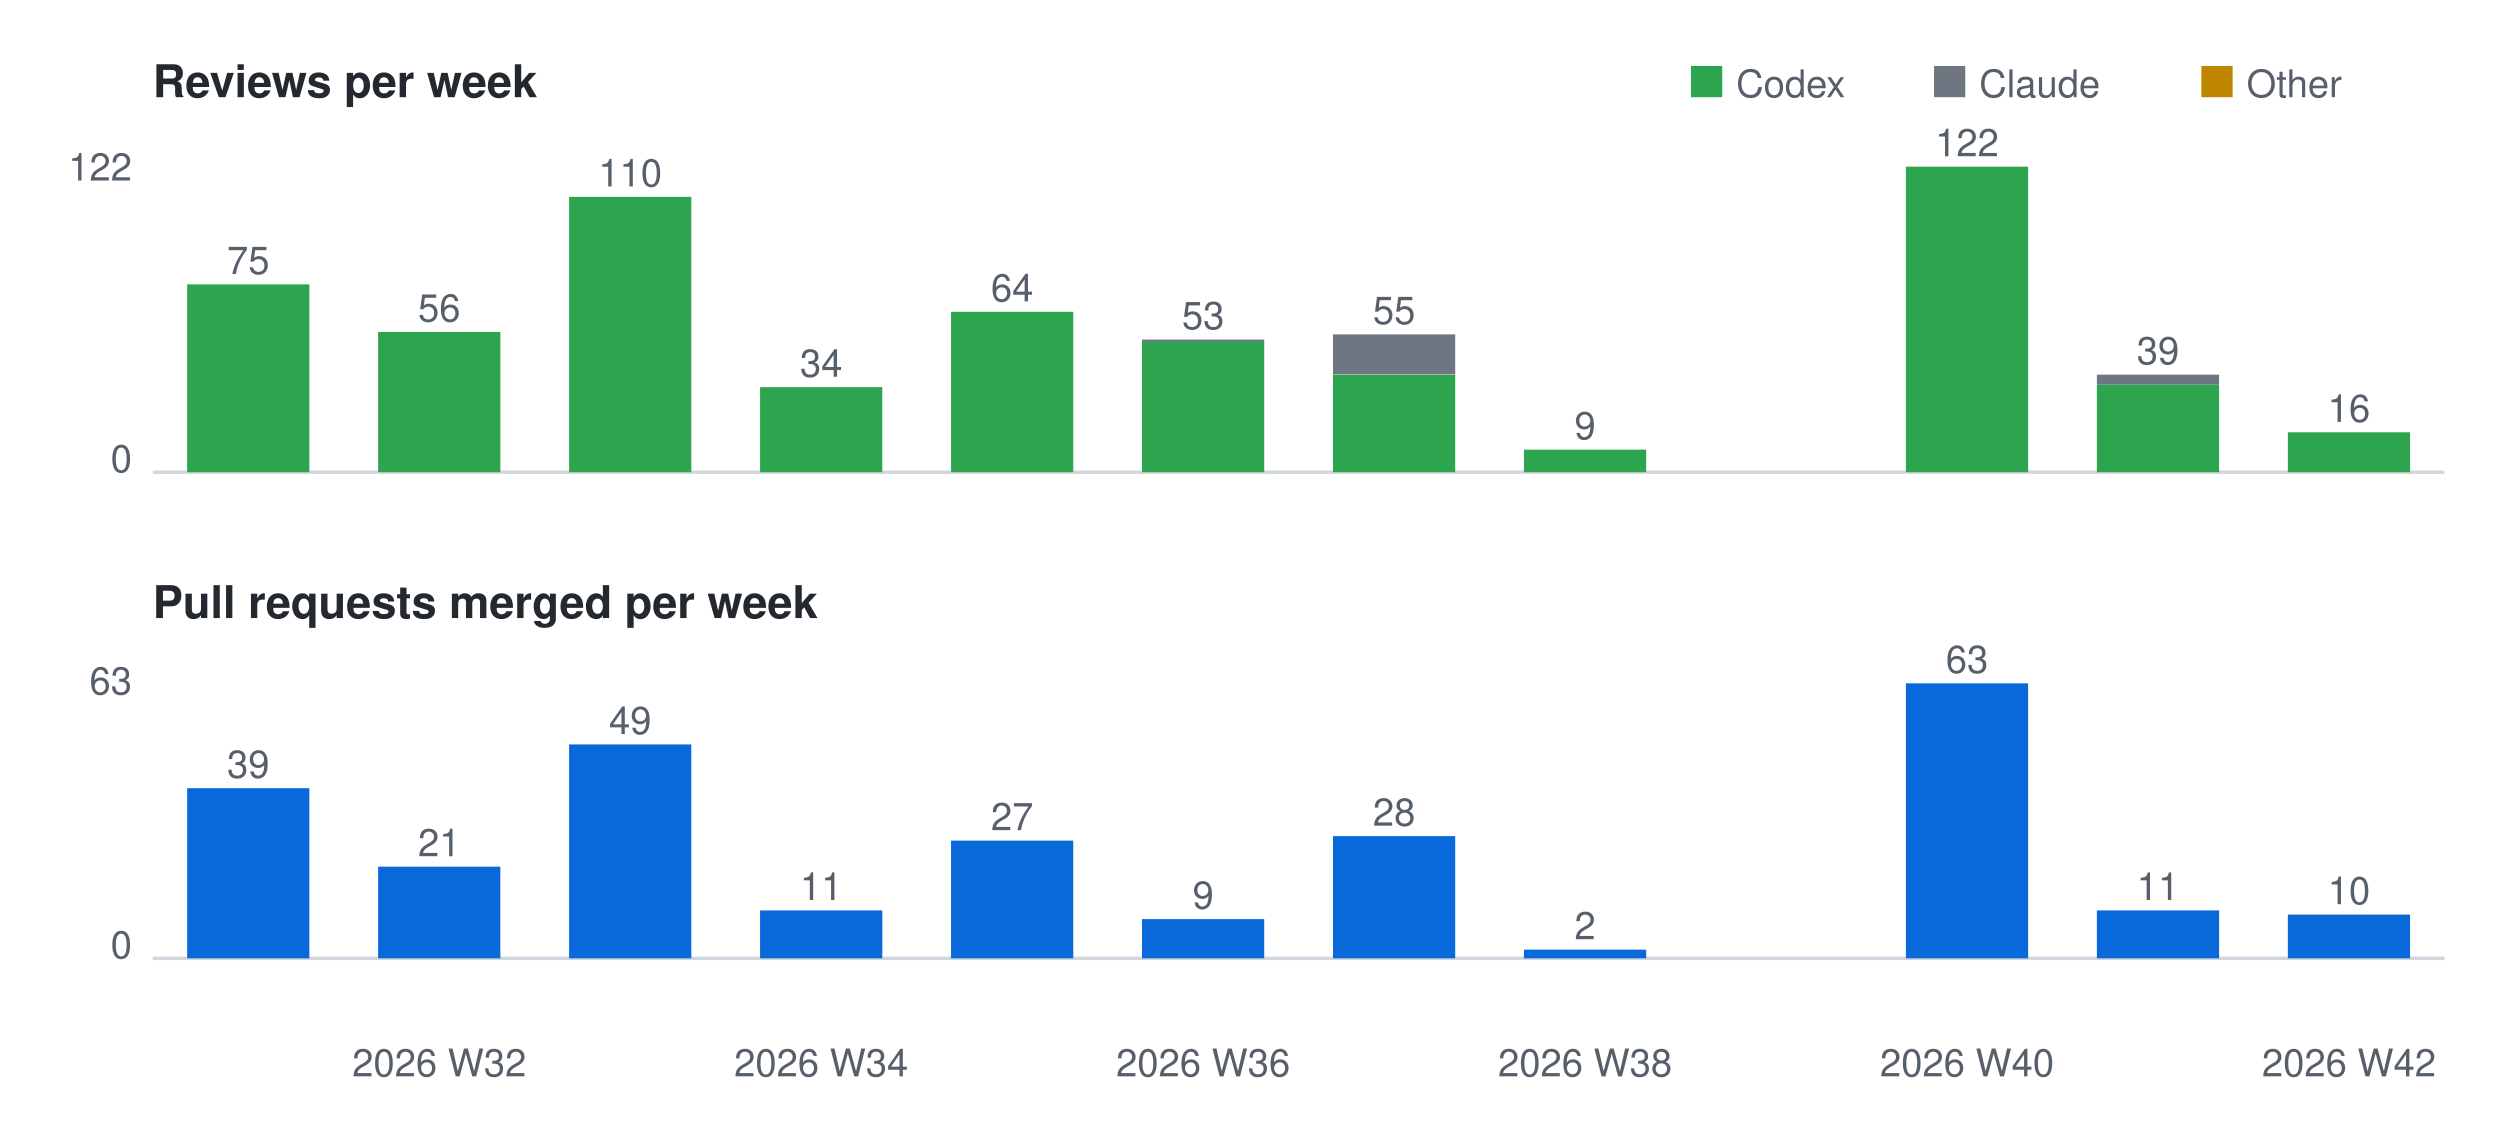
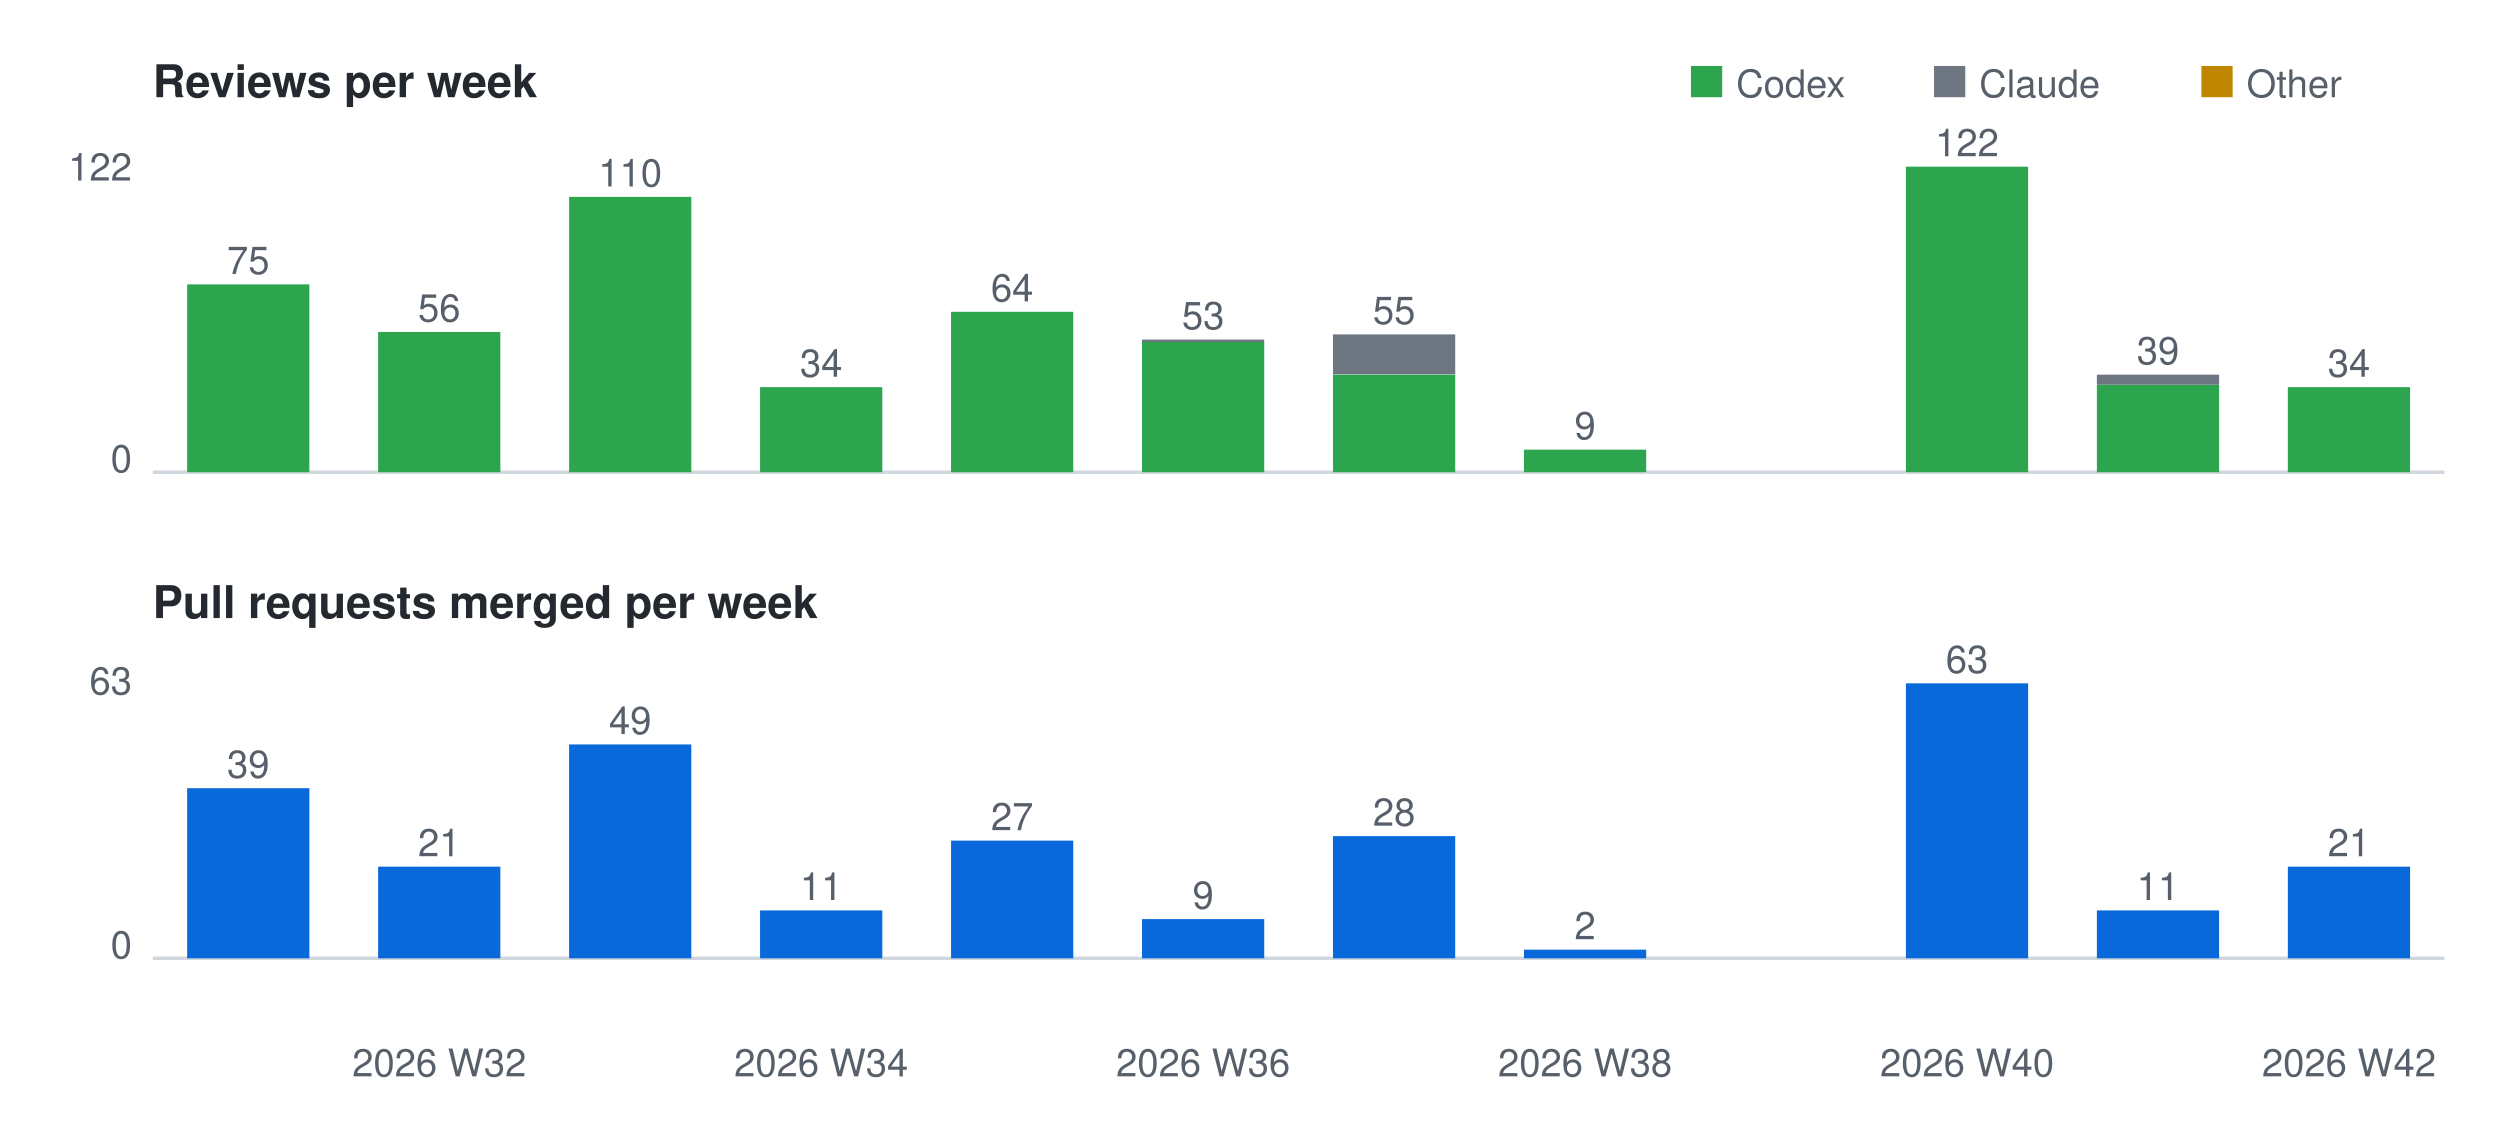
<svg xmlns="http://www.w3.org/2000/svg" width="720" height="330" viewBox="0 0 720 330" role="img" aria-label="Weekly reviews and merged pull requests">
  <style>text{font:11px -apple-system,Segoe UI,Helvetica,Arial,sans-serif;fill:#57606a}.t{font-size:13px;font-weight:600;fill:#24292f}.g{stroke:#d0d7de}.c{fill:#2da44e}.l{fill:#6e7781}.o{fill:#bf8700}.m{fill:#0969da}@media (prefers-color-scheme:dark){text{fill:#8b949e}.t{fill:#e6edf3}.g{stroke:#30363d}.c{fill:#3fb950}.l{fill:#8b949e}.o{fill:#d29922}.m{fill:#58a6ff}}</style>
  <text class="t" x="44" y="28">Reviews per week</text>
  <line class="g" x1="44" y1="136" x2="704" y2="136" />
  <text x="38" y="52" text-anchor="end">122</text>
  <text x="38" y="136" text-anchor="end">0</text>
  <rect class="c" x="53.9" y="81.9" width="35.2" height="54.1" />
  <text x="71.5" y="78.9" text-anchor="middle">75</text>
  <rect class="c" x="108.9" y="95.6" width="35.2" height="40.4" />
  <text x="126.5" y="92.6" text-anchor="middle">56</text>
  <rect class="c" x="163.9" y="56.7" width="35.2" height="79.3" />
  <text x="181.5" y="53.7" text-anchor="middle">110</text>
  <rect class="c" x="218.9" y="111.5" width="35.2" height="24.5" />
  <text x="236.5" y="108.5" text-anchor="middle">34</text>
  <rect class="c" x="273.9" y="89.8" width="35.2" height="46.2" />
  <text x="291.5" y="86.8" text-anchor="middle">64</text>
  <rect class="c" x="328.9" y="98.5" width="35.2" height="37.5" />
  <rect class="l" x="328.9" y="97.8" width="35.2" height="0.7" />
  <text x="346.5" y="94.8" text-anchor="middle">53</text>
  <rect class="c" x="383.9" y="107.9" width="35.2" height="28.1" />
  <rect class="l" x="383.9" y="96.3" width="35.2" height="11.5" />
  <text x="401.5" y="93.3" text-anchor="middle">55</text>
  <rect class="c" x="438.9" y="129.5" width="35.2" height="6.5" />
  <text x="456.5" y="126.5" text-anchor="middle">9</text>
  <rect class="c" x="548.9" y="48.0" width="35.2" height="88.0" />
  <text x="566.5" y="45.0" text-anchor="middle">122</text>
  <rect class="c" x="603.9" y="110.8" width="35.2" height="25.2" />
  <rect class="l" x="603.9" y="107.9" width="35.2" height="2.9" />
  <text x="621.5" y="104.9" text-anchor="middle">39</text>
-   <rect class="c" x="658.9" y="124.5" width="35.2" height="11.5" />
-   <text x="676.5" y="121.5" text-anchor="middle">16</text>
+   <rect class="c" x="658.9" y="111.5" width="35.2" height="24.5" />
+   <text x="676.5" y="108.5" text-anchor="middle">34</text>
  <rect class="o" x="634" y="19" width="9" height="9" />
  <text x="647" y="28">Other</text>
  <rect class="l" x="557" y="19" width="9" height="9" />
  <text x="570" y="28">Claude</text>
  <rect class="c" x="487" y="19" width="9" height="9" />
  <text x="500" y="28">Codex</text>
  <text class="t" x="44" y="178">Pull requests merged per week</text>
  <line class="g" x1="44" y1="276" x2="704" y2="276" />
  <text x="38" y="200" text-anchor="end">63</text>
  <text x="38" y="276" text-anchor="end">0</text>
  <rect class="m" x="53.9" y="227.0" width="35.2" height="49.0" />
  <text x="71.5" y="224.0" text-anchor="middle">39</text>
  <rect class="m" x="108.9" y="249.6" width="35.2" height="26.4" />
  <text x="126.5" y="246.6" text-anchor="middle">21</text>
  <rect class="m" x="163.9" y="214.4" width="35.2" height="61.6" />
  <text x="181.5" y="211.4" text-anchor="middle">49</text>
  <rect class="m" x="218.9" y="262.2" width="35.2" height="13.8" />
  <text x="236.5" y="259.2" text-anchor="middle">11</text>
  <rect class="m" x="273.9" y="242.1" width="35.2" height="33.9" />
  <text x="291.5" y="239.1" text-anchor="middle">27</text>
  <rect class="m" x="328.9" y="264.7" width="35.2" height="11.3" />
  <text x="346.5" y="261.7" text-anchor="middle">9</text>
  <rect class="m" x="383.9" y="240.8" width="35.2" height="35.2" />
  <text x="401.5" y="237.8" text-anchor="middle">28</text>
  <rect class="m" x="438.9" y="273.5" width="35.2" height="2.5" />
  <text x="456.5" y="270.5" text-anchor="middle">2</text>
  <rect class="m" x="548.9" y="196.8" width="35.2" height="79.2" />
  <text x="566.5" y="193.8" text-anchor="middle">63</text>
  <rect class="m" x="603.9" y="262.2" width="35.2" height="13.8" />
  <text x="621.5" y="259.2" text-anchor="middle">11</text>
-   <rect class="m" x="658.9" y="263.4" width="35.2" height="12.6" />
-   <text x="676.5" y="260.4" text-anchor="middle">10</text>
+   <rect class="m" x="658.9" y="249.6" width="35.2" height="26.4" />
+   <text x="676.5" y="246.6" text-anchor="middle">21</text>
  <text x="126.5" y="310" text-anchor="middle">2026 W32</text>
  <text x="236.5" y="310" text-anchor="middle">2026 W34</text>
  <text x="346.5" y="310" text-anchor="middle">2026 W36</text>
  <text x="456.5" y="310" text-anchor="middle">2026 W38</text>
  <text x="566.5" y="310" text-anchor="middle">2026 W40</text>
  <text x="676.5" y="310" text-anchor="middle">2026 W42</text>
</svg>
